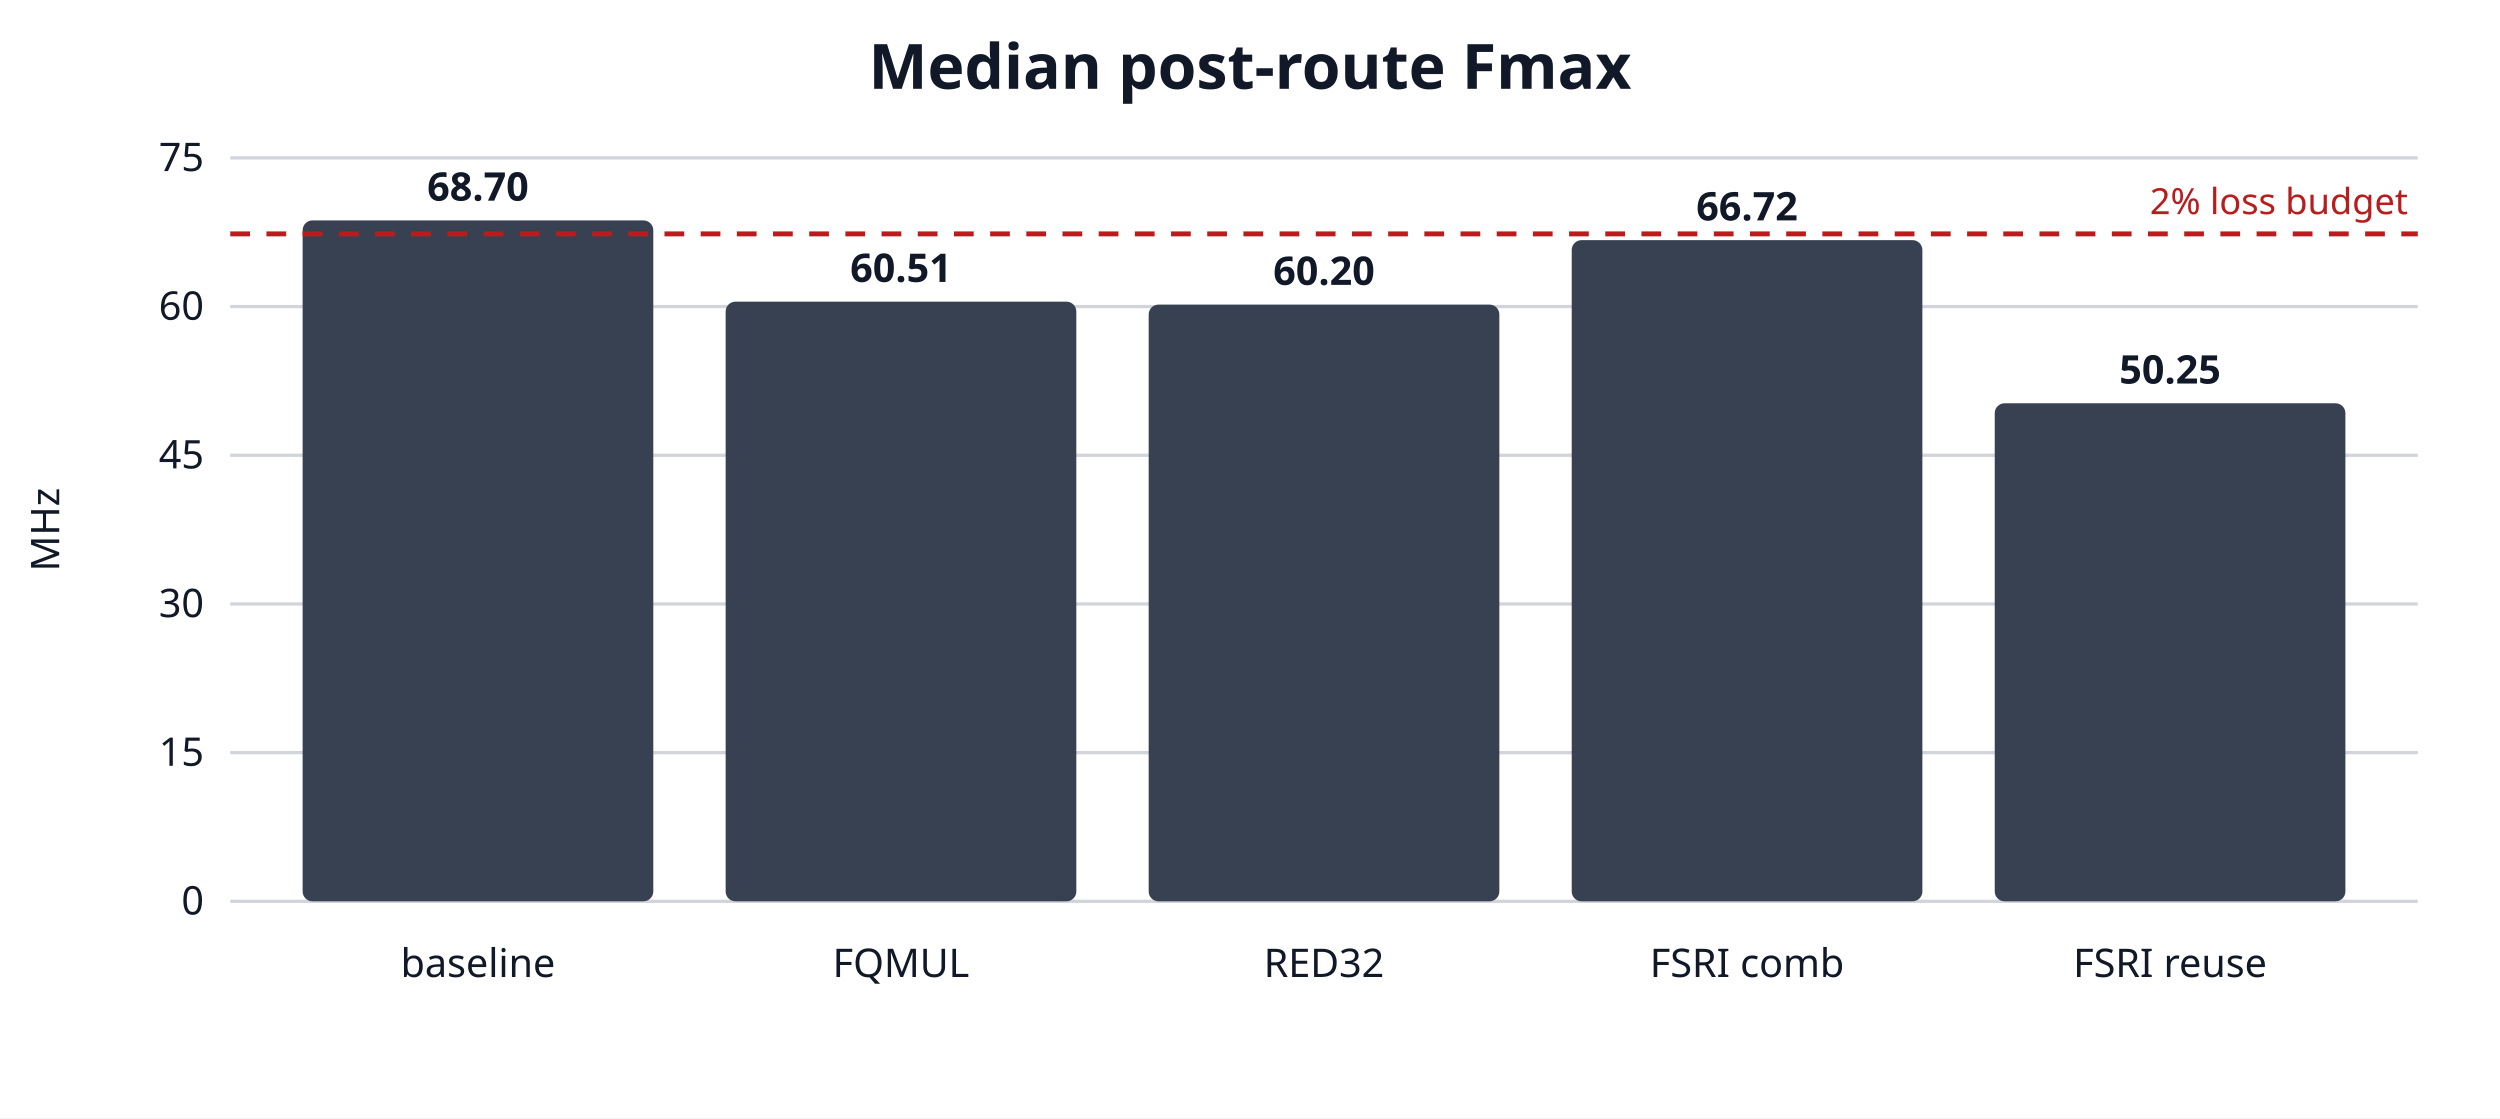
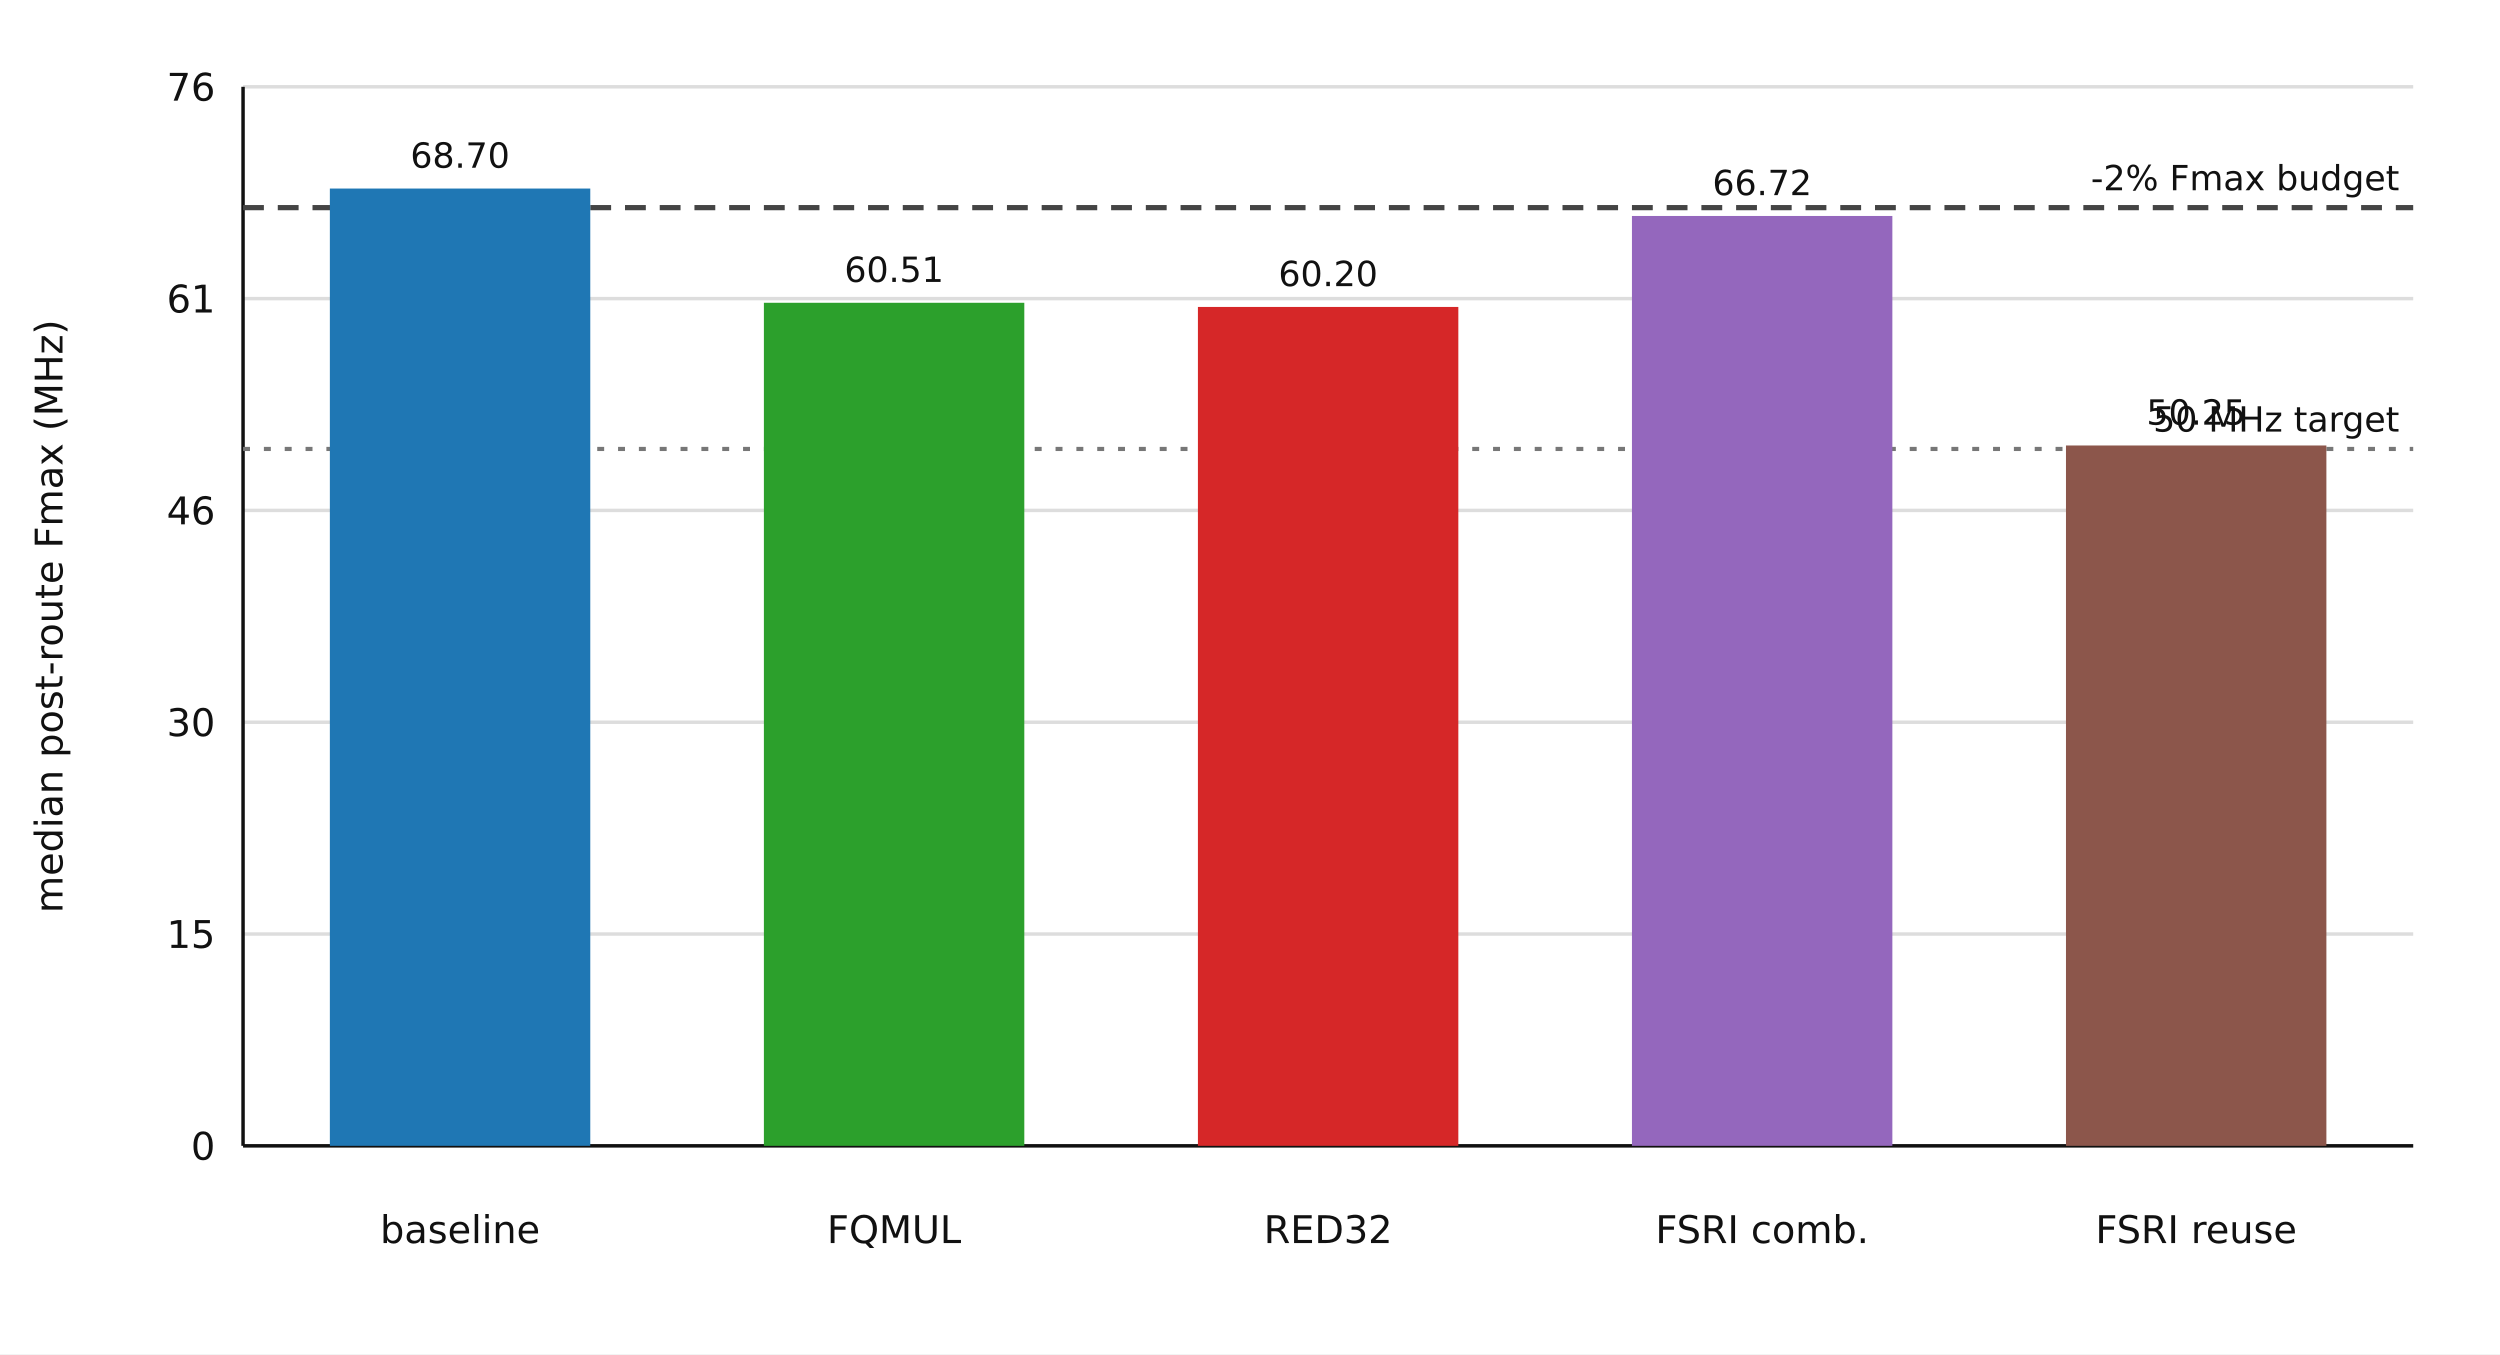
- <svg xmlns="http://www.w3.org/2000/svg" width="760" height="340" viewBox="0 0 760 340">
+ <svg xmlns="http://www.w3.org/2000/svg" width="720" height="390" viewBox="0 0 720 390">
  <rect width="100%" height="100%" fill="white" />
-   <style>text{font-family:system-ui,sans-serif;fill:#111827}.t{font-size:19px;font-weight:600}.a{font-size:12px}.v{font-size:12px;font-weight:600}.bar{fill:#374151}.grid{stroke:#d1d5db}.budget{stroke:#b91c1c;stroke-width:1.5;stroke-dasharray:6 5}.bl{fill:#b91c1c;font-size:11px}</style>
-   <text x="380.0" y="27" text-anchor="middle" class="t">Median post-route Fmax</text>
-   <line x1="70" y1="274.0" x2="735" y2="274.0" class="grid" />
-   <text x="62" y="278.0" text-anchor="end" class="a">0</text>
-   <line x1="70" y1="228.8" x2="735" y2="228.8" class="grid" />
-   <text x="62" y="232.8" text-anchor="end" class="a">15</text>
-   <line x1="70" y1="183.6" x2="735" y2="183.6" class="grid" />
-   <text x="62" y="187.6" text-anchor="end" class="a">30</text>
-   <line x1="70" y1="138.4" x2="735" y2="138.4" class="grid" />
-   <text x="62" y="142.4" text-anchor="end" class="a">45</text>
-   <line x1="70" y1="93.2" x2="735" y2="93.2" class="grid" />
-   <text x="62" y="97.2" text-anchor="end" class="a">60</text>
-   <line x1="70" y1="48.0" x2="735" y2="48.0" class="grid" />
-   <text x="62" y="52.0" text-anchor="end" class="a">75</text>
-   <rect x="92.0" y="67.0" width="106.6" height="207.0" rx="3" class="bar" />
-   <text x="145.3" y="61.0" text-anchor="middle" class="v">68.70</text>
-   <text x="145.3" y="297" text-anchor="middle" class="a">baseline</text>
-   <rect x="220.6" y="91.7" width="106.6" height="182.3" rx="3" class="bar" />
-   <text x="273.9" y="85.7" text-anchor="middle" class="v">60.51</text>
-   <text x="273.9" y="297" text-anchor="middle" class="a">FQMUL</text>
-   <rect x="349.2" y="92.6" width="106.6" height="181.4" rx="3" class="bar" />
-   <text x="402.5" y="86.6" text-anchor="middle" class="v">60.20</text>
-   <text x="402.5" y="297" text-anchor="middle" class="a">RED32</text>
-   <rect x="477.8" y="73.0" width="106.6" height="201.0" rx="3" class="bar" />
-   <text x="531.1" y="67.0" text-anchor="middle" class="v">66.72</text>
-   <text x="531.1" y="297" text-anchor="middle" class="a">FSRI comb</text>
-   <rect x="606.4" y="122.6" width="106.6" height="151.4" rx="3" class="bar" />
-   <text x="659.7" y="116.6" text-anchor="middle" class="v">50.25</text>
-   <text x="659.7" y="297" text-anchor="middle" class="a">FSRI reuse</text>
-   <line x1="70" y1="71.1" x2="735" y2="71.1" class="budget" />
-   <text x="732" y="65.1" text-anchor="end" class="bl">2% loss budget</text>
-   <text x="18" y="161.0" transform="rotate(-90 18 161.0)" text-anchor="middle" class="a">MHz</text>
+   <style>text{font-family:DejaVu Sans,Arial,sans-serif;fill:#111}.tick{font-size:11px}.small{font-size:10px}.axis{stroke:#111;stroke-width:1}.grid{stroke:#ddd;stroke-width:1}.threshold{stroke:#444;stroke-width:1.5;stroke-dasharray:6 4}.target{stroke:#777;stroke-width:1.2;stroke-dasharray:2 4}</style>
+   <line class="grid" x1="70" y1="330.0" x2="695" y2="330.0" />
+   <text class="tick" x="62" y="334.0" text-anchor="end">0</text>
+   <line class="grid" x1="70" y1="269.0" x2="695" y2="269.0" />
+   <text class="tick" x="62" y="273.0" text-anchor="end">15</text>
+   <line class="grid" x1="70" y1="208.0" x2="695" y2="208.0" />
+   <text class="tick" x="62" y="212.0" text-anchor="end">30</text>
+   <line class="grid" x1="70" y1="147.0" x2="695" y2="147.0" />
+   <text class="tick" x="62" y="151.0" text-anchor="end">46</text>
+   <line class="grid" x1="70" y1="86.0" x2="695" y2="86.0" />
+   <text class="tick" x="62" y="90.0" text-anchor="end">61</text>
+   <line class="grid" x1="70" y1="25.0" x2="695" y2="25.0" />
+   <text class="tick" x="62" y="29.0" text-anchor="end">76</text>
+   <line class="axis" x1="70" y1="25" x2="70" y2="330" />
+   <line class="axis" x1="70" y1="330" x2="695" y2="330" />
+   <text class="tick" transform="translate(18 177.5) rotate(-90)" text-anchor="middle">median post-route Fmax (MHz)</text>
+   <line class="threshold" x1="70" y1="59.8" x2="695" y2="59.8" />
+   <text class="small" x="691" y="54.8" text-anchor="end">-2% Fmax budget</text>
+   <line class="target" x1="70" y1="129.3" x2="695" y2="129.3" />
+   <text class="small" x="691" y="124.3" text-anchor="end">50 MHz target</text>
+   <rect x="95.0" y="54.3" width="75" height="275.7" fill="#1f77b4" />
+   <text class="small" x="132.5" y="48.3" text-anchor="middle">68.70</text>
+   <text class="tick" x="132.5" y="358" text-anchor="middle">baseline</text>
+   <rect x="220.0" y="87.2" width="75" height="242.8" fill="#2ca02c" />
+   <text class="small" x="257.5" y="81.2" text-anchor="middle">60.51</text>
+   <text class="tick" x="257.5" y="358" text-anchor="middle">FQMUL</text>
+   <rect x="345.0" y="88.4" width="75" height="241.6" fill="#d62728" />
+   <text class="small" x="382.5" y="82.4" text-anchor="middle">60.20</text>
+   <text class="tick" x="382.5" y="358" text-anchor="middle">RED32</text>
+   <rect x="470.0" y="62.2" width="75" height="267.8" fill="#9467bd" />
+   <text class="small" x="507.5" y="56.2" text-anchor="middle">66.72</text>
+   <text class="tick" x="507.5" y="358" text-anchor="middle">FSRI comb.</text>
+   <rect x="595.0" y="128.3" width="75" height="201.7" fill="#8c564b" />
+   <text class="small" x="632.5" y="122.3" text-anchor="middle">50.25</text>
+   <text class="tick" x="632.5" y="358" text-anchor="middle">FSRI reuse</text>
</svg>
